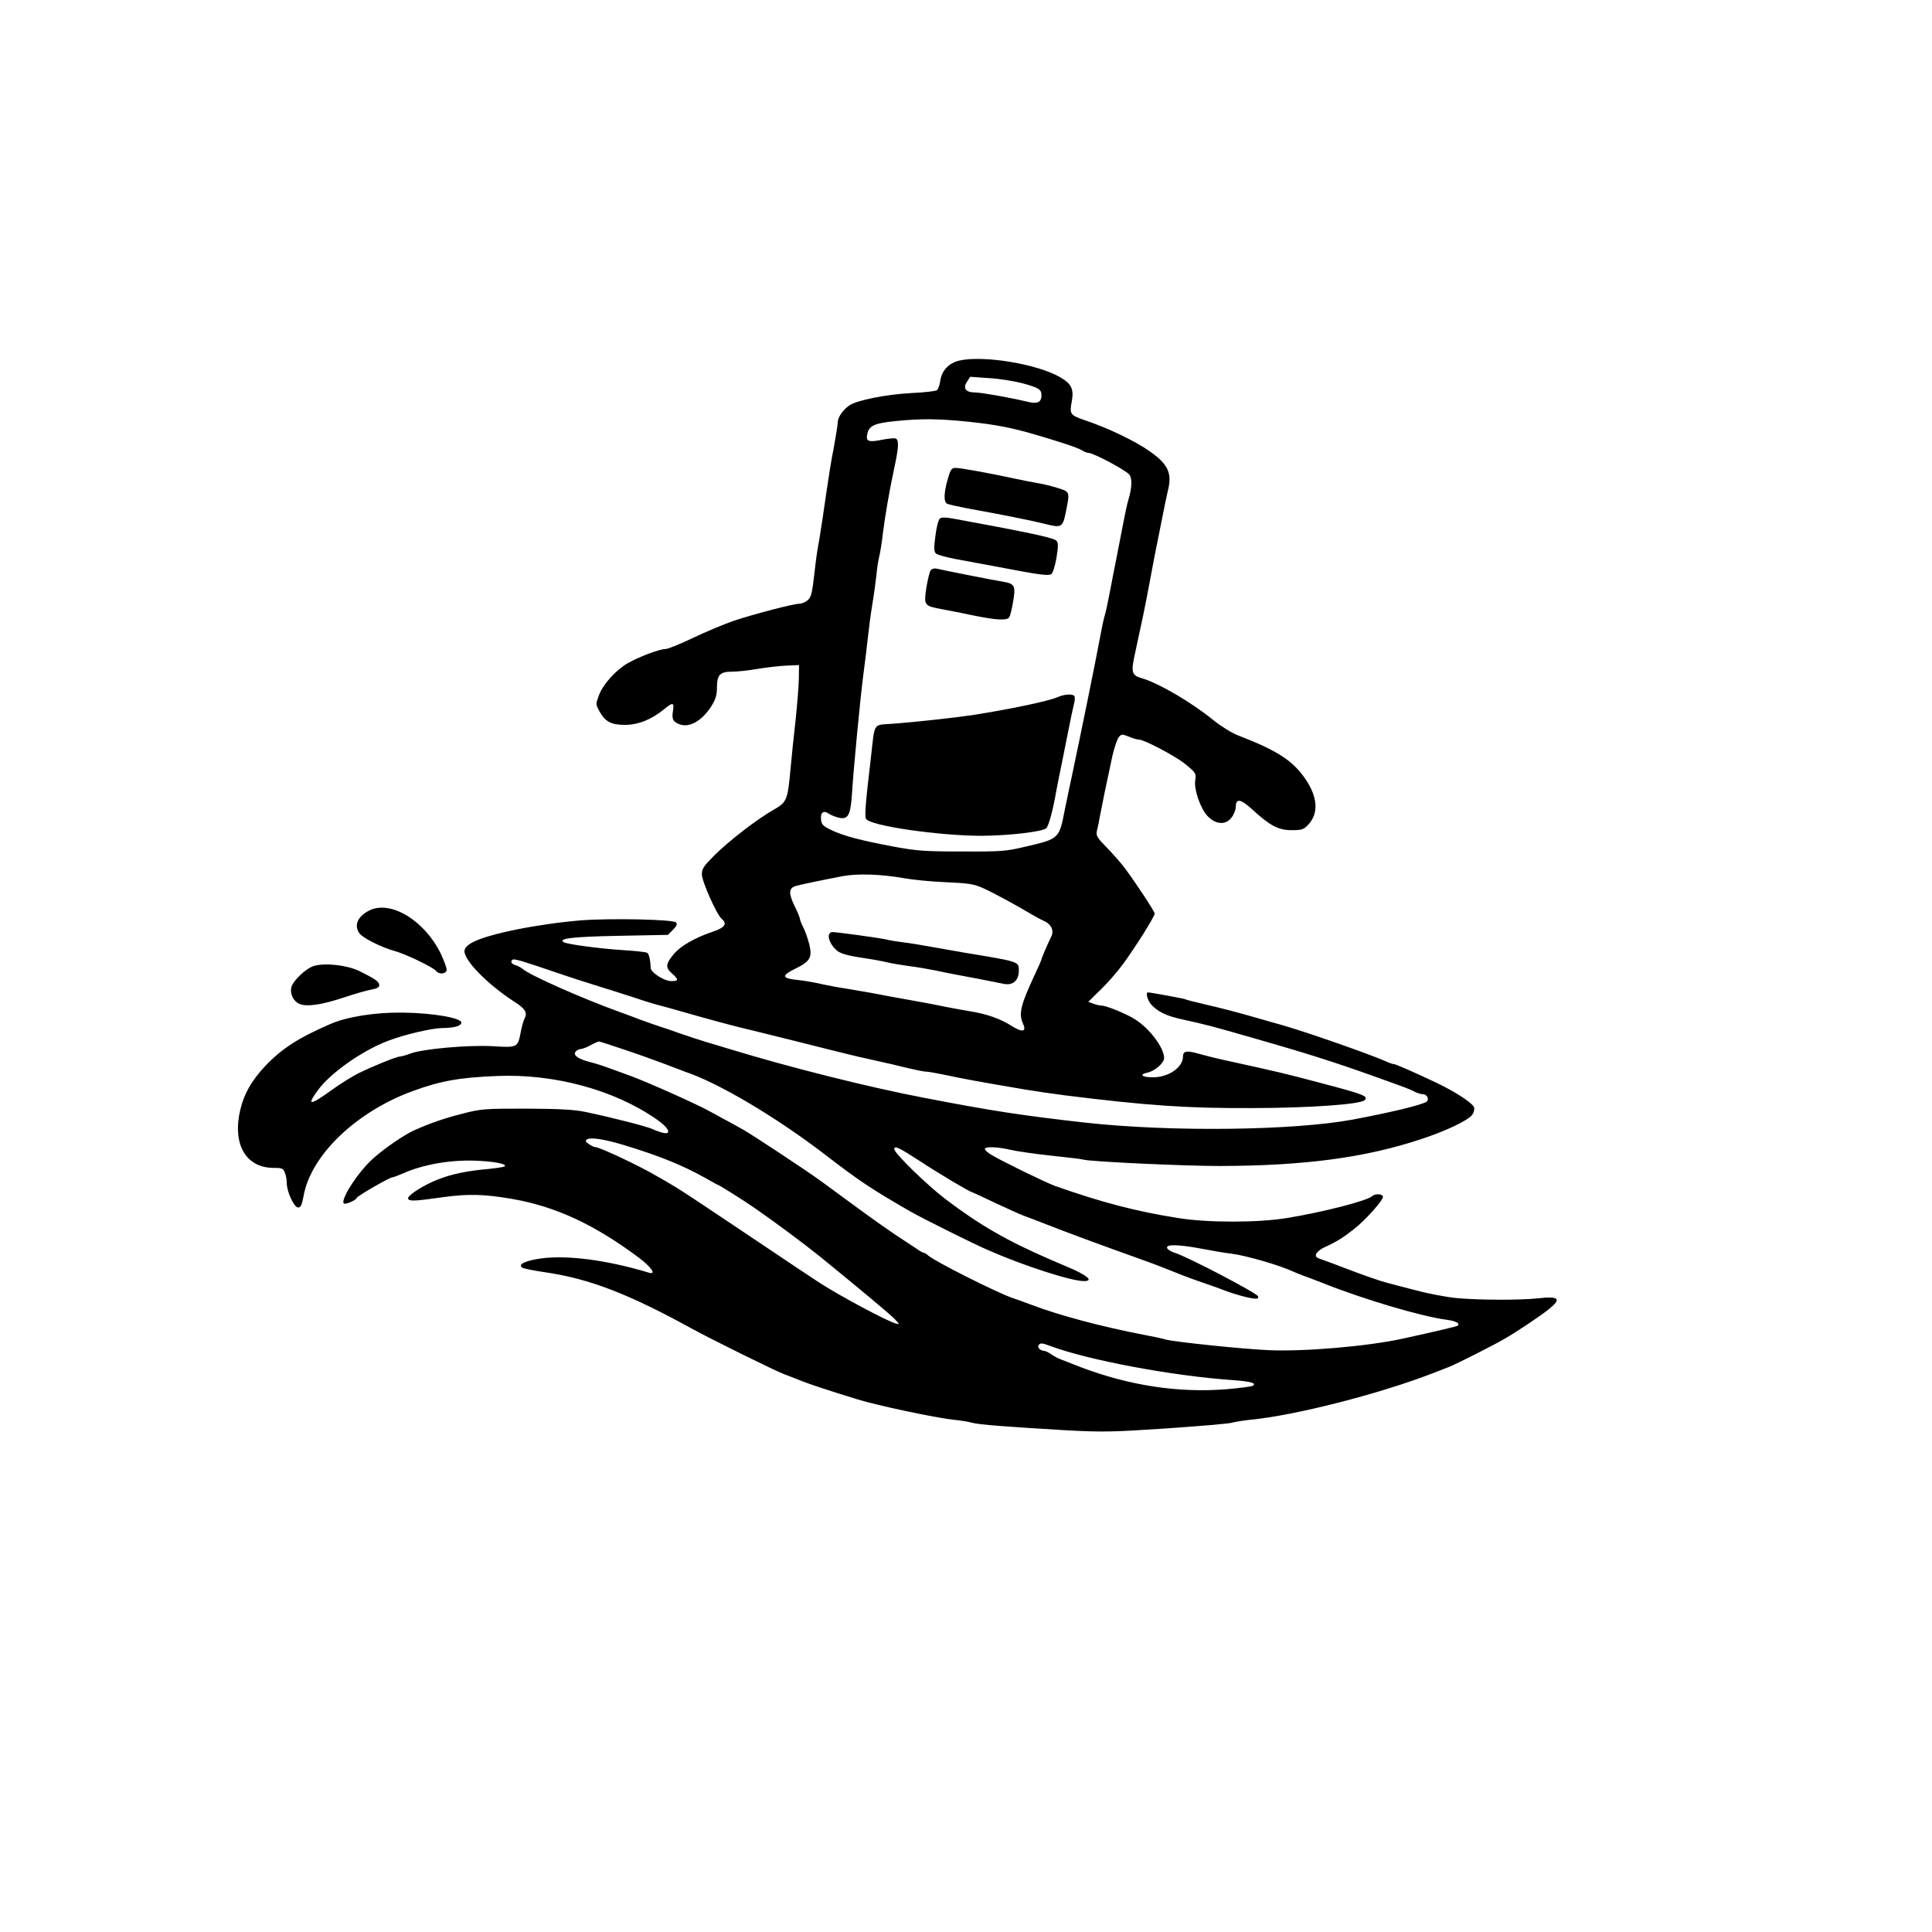
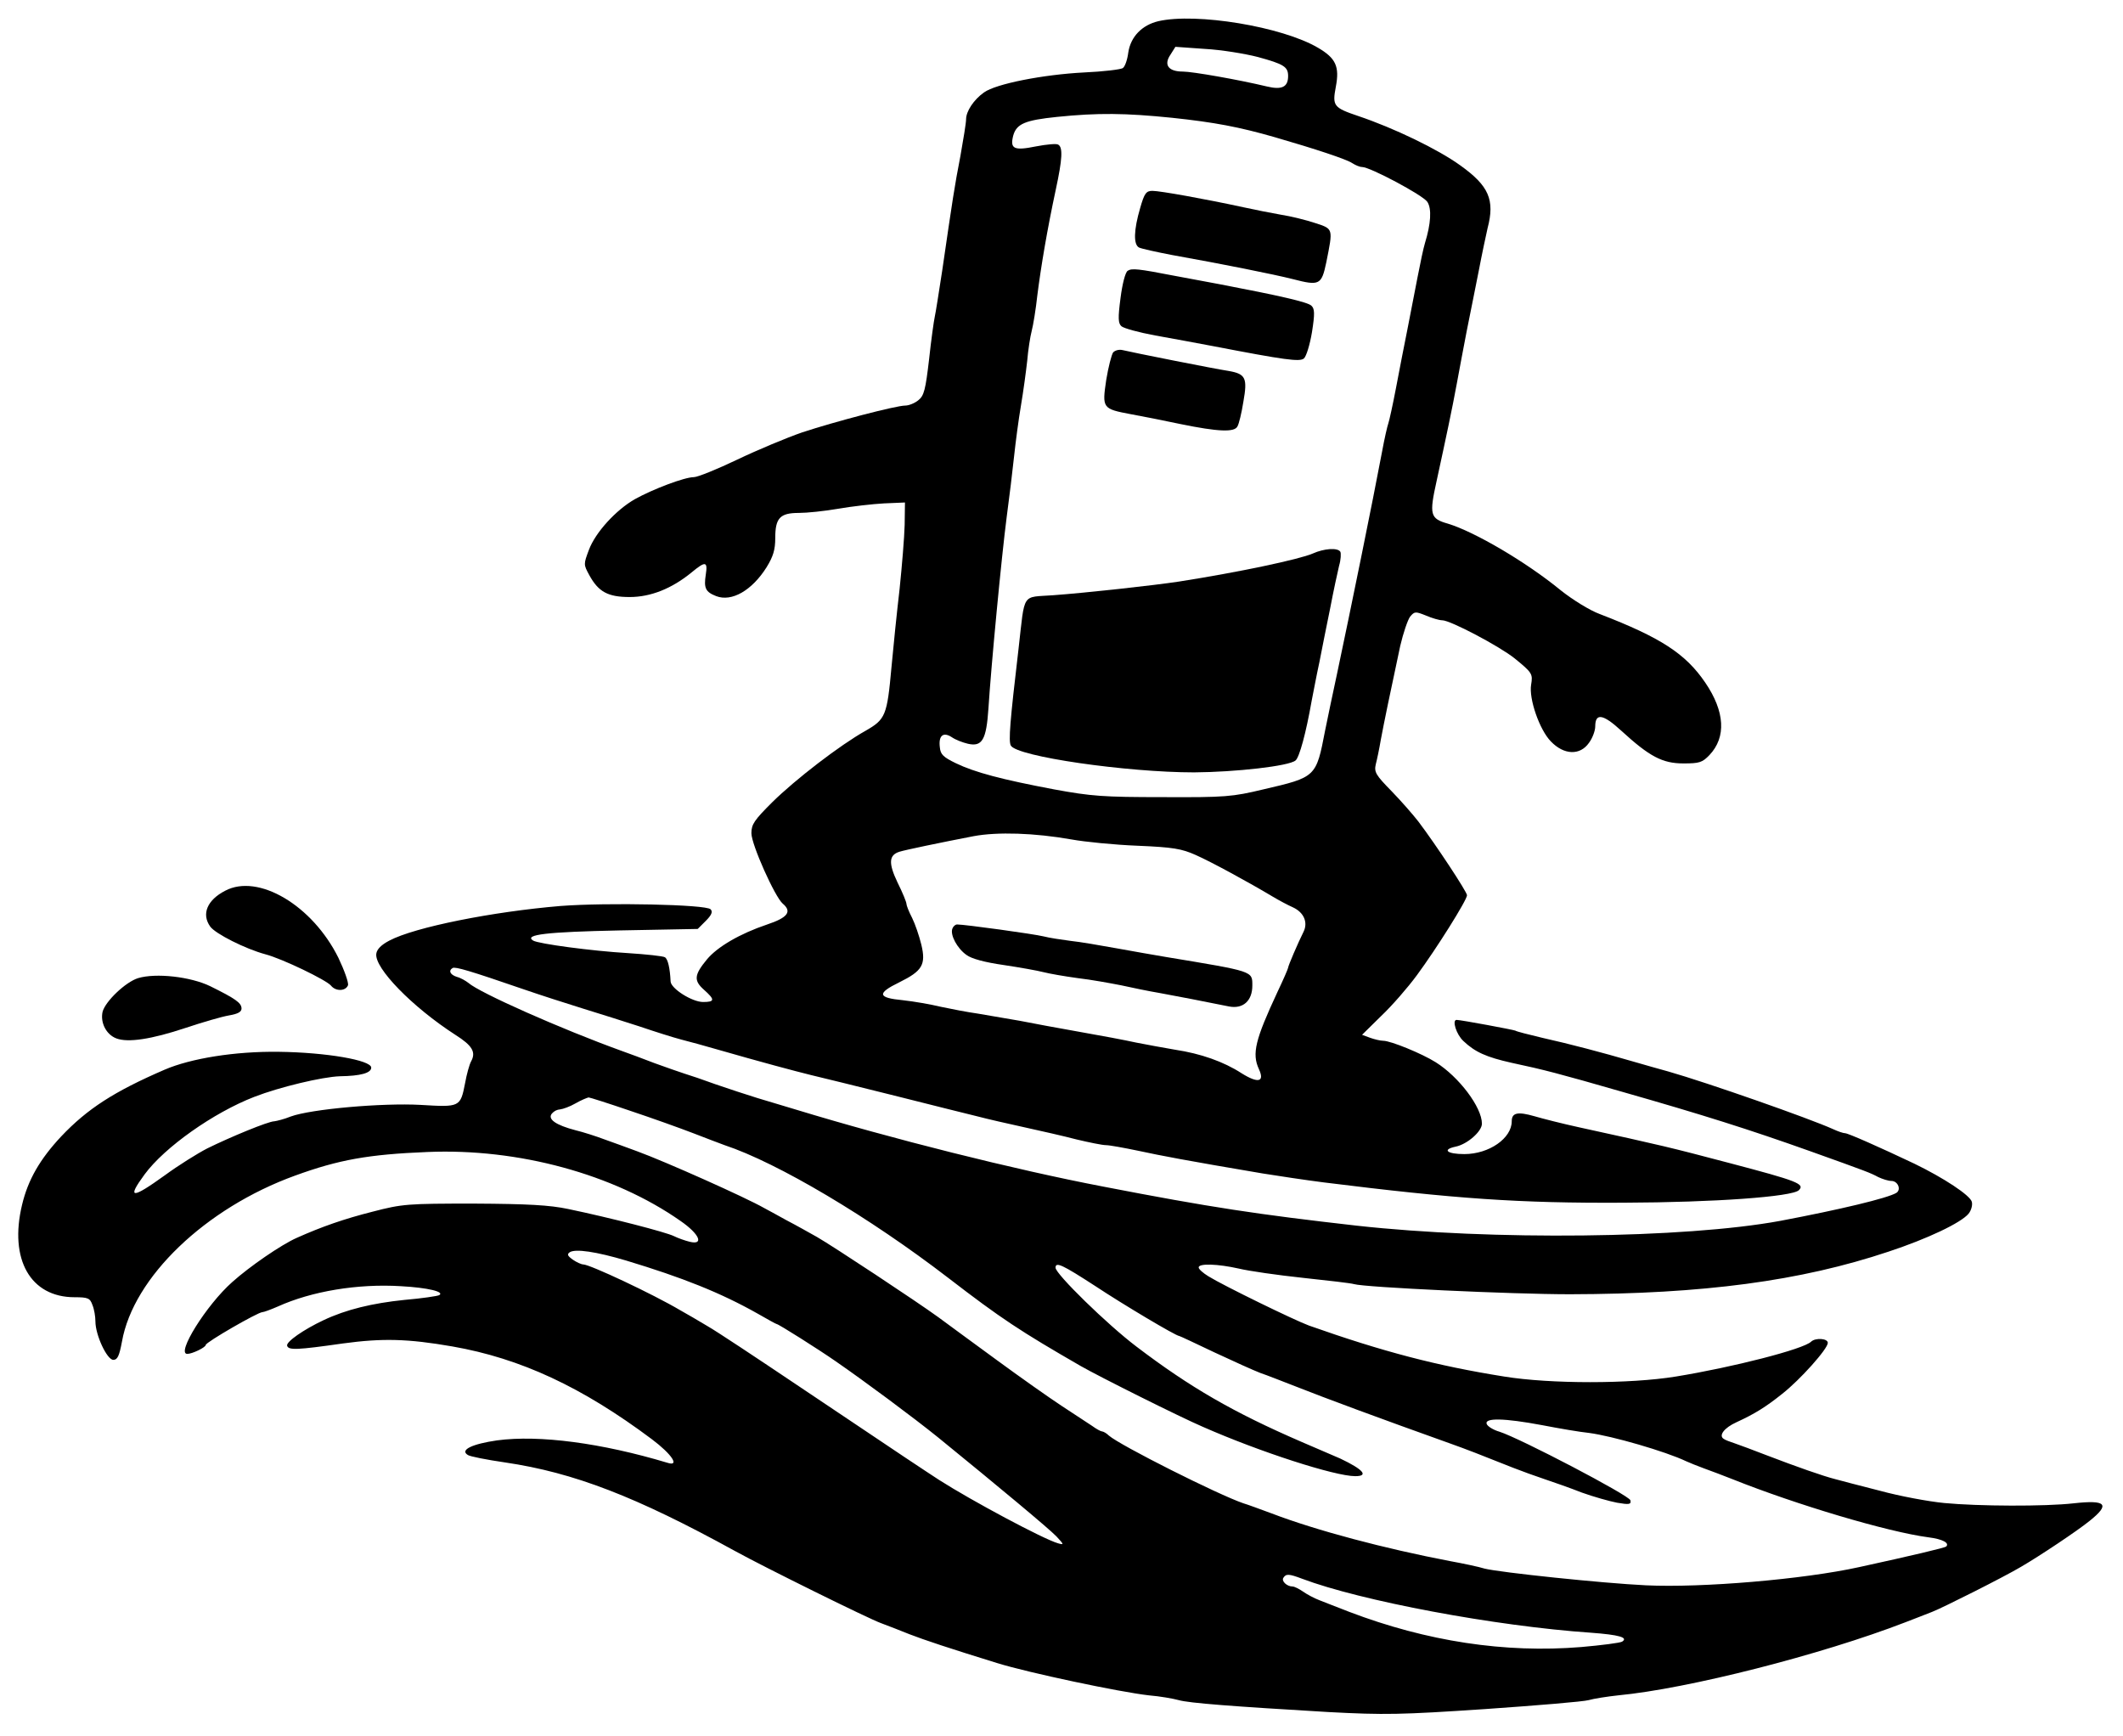
- <svg xmlns="http://www.w3.org/2000/svg" fill="currentColor" viewBox="0 0 1024 1024">
+ <svg xmlns="http://www.w3.org/2000/svg" fill="currentColor" viewBox="120 184 712 582">
  <path d="M508.5 191.1c-5.5 1.3-9.3 5.2-10.1 10.5-.3 2.4-1.1 4.7-1.8 5.2-.6.5-6.5 1.2-13.1 1.5-13.6.7-29.5 3.8-33.5 6.7-3.4 2.4-6 6.3-6 9 0 1.2-.9 6.7-1.9 12.3-2 10.3-2.6 14.4-6.1 38.4-1.1 7.2-2.2 14.2-2.5 15.5s-1.2 7.7-1.9 14.2c-1.2 10.3-1.7 12.3-3.6 13.8-1.2 1-3.2 1.8-4.4 1.8-3.1 0-23.7 5.4-34.6 9-5.2 1.8-15 5.9-21.7 9.1S354 344 352.7 344c-3.1 0-13.7 4-19.8 7.4-6.3 3.6-13.2 11.1-15.4 17-1.8 4.8-1.8 4.9.1 8.4 3.1 5.7 6.3 7.4 13.6 7.4 7 0 14.1-2.8 20.8-8.3 4.6-3.8 5.4-3.7 4.7.8s-.1 5.8 3.5 7.2c5.2 2 12-1.9 16.9-9.7 2.2-3.6 2.9-5.8 2.9-9.8 0-6.7 1.6-8.4 7.9-8.4 2.7 0 8.6-.6 13.2-1.4s11.6-1.6 15.4-1.8l7-.3-.1 7.5c-.1 4.1-.9 13.8-1.7 21.5-.9 7.7-2.1 19.4-2.7 26-1.5 16.6-2 17.7-8.8 21.6-8.4 4.7-23.4 16.2-31.3 24-5.9 5.9-6.9 7.3-6.9 10.3 0 3.8 7.9 21.4 10.5 23.6 3.2 2.7 1.7 4.7-5.2 7-9.2 3.1-16.7 7.5-20.2 11.7-4.3 5.2-4.5 7.1-1 10.2 3.7 3.3 3.7 4.1-.3 4.1-3.7 0-10.8-4.5-10.9-6.9-.2-4.4-.9-7.5-1.9-8.1-.6-.4-6.3-1-12.5-1.4-11.9-.7-29.9-3.1-31.7-4.2-3.2-2 4.6-2.9 28.9-3.4l26.3-.5 2.7-2.7c2-2 2.4-3.1 1.6-3.9-1.6-1.6-34.5-2.3-50.3-1.1-22.8 1.9-48.9 7.1-57.4 11.6-2.7 1.4-4.2 2.9-4.4 4.4-.7 4.8 12.1 17.9 26.5 27.2 5.7 3.6 7 5.8 5.3 8.9-.6 1.1-1.5 4.4-2 7.2-1.6 8.2-1.7 8.2-15 7.4-12.8-.7-36.7 1.4-43.5 3.9-2.2.9-4.7 1.5-5.5 1.6-2 0-14.8 5.3-22.5 9.1-3.3 1.7-9.7 5.7-14.2 9-11.1 8-12.9 8-6.8-.3 6.7-9.1 23.1-20.7 36.8-26 8.5-3.3 22.8-6.7 28.7-6.9 7-.1 10.5-1.1 10.5-2.9 0-2.5-15.1-5.1-31-5.3-14.6-.2-29.5 2.2-38.3 6-16.9 7.3-25.9 13.1-34.7 22.4-7.1 7.6-11.1 14.5-13.1 22.9-4.4 18.3 2.8 31 17.6 31 4.5 0 5.2.3 6 2.6.6 1.4 1 3.9 1 5.5 0 4.6 3.9 12.9 6 12.9 1.4 0 2-1.3 2.9-6.1 3.8-21.6 28-44.8 58.1-55.7 14.6-5.3 24.5-7.1 44.3-7.9 30.5-1.3 62.5 7.4 84.9 23.1 6.4 4.4 8 8.2 3.1 7-1.6-.4-3.9-1.2-5.3-1.9-2.6-1.3-21.1-6.1-35.5-9.1-6.2-1.3-13.4-1.7-31.5-1.8-22.3 0-24 .1-34 2.7-9.5 2.4-17 5-25.5 8.8-5.2 2.3-15.8 9.6-21.6 14.8-8.7 7.7-18.9 24.1-15.1 24.1 1.7 0 6.2-2.2 6.2-3 0-.9 17.5-11 19-11 .5 0 2.9-.9 5.2-1.9 11.3-5.1 26.7-7.7 41.3-6.8 9.1.5 14.7 1.9 12.8 3-.5.3-5.8 1.1-11.7 1.6-10.7 1.1-19.5 3.2-27.1 6.8-6.6 3.1-12.7 7.3-12.2 8.6.5 1.5 3.3 1.4 18.7-.8 13.3-1.8 21.7-1.6 36.7 1 22.9 4 43.5 13.6 66.9 31.1 6.8 5.1 9.5 9.3 5.2 7.9-22-6.6-42.9-9.4-57.1-7.5-8.3 1.2-12.6 3.2-9.8 4.9.7.5 6.3 1.6 12.5 2.5 23.1 3.4 44 11.5 77.1 29.7 9.6 5.3 45 22.8 49 24.2 2.2.8 6.5 2.5 9.5 3.7 4.9 1.9 13.3 4.7 29.5 9.7 10.3 3.2 41 9.7 50.8 10.8 3.7.3 8.2 1.1 10 1.6 3.5 1 18 2.1 50.2 4 18.9 1 24.2.9 52.6-1 17.3-1.2 33-2.5 34.7-3s6.2-1.2 9.9-1.6c23.3-2.2 68.1-13.6 96.3-24.5 3-1.2 7.1-2.7 9-3.5 3.6-1.4 23.9-11.6 29.8-15.1 6.2-3.6 18.8-12 23-15.4 7-5.6 5.6-7.1-5.3-5.9-9.6 1.1-32 1-43.5-.1-5.2-.5-14.9-2.3-21.5-4.1-6.6-1.7-13.3-3.4-15-3.9-4-1-13.1-4.2-23-8-4.4-1.7-9.2-3.5-10.7-4s-3.2-1.1-3.7-1.5c-1.8-1.1.1-3.7 4.3-5.6 6.1-2.8 9.8-5.1 15.3-9.5 6-4.7 15.3-15.1 15.3-17.1 0-1.5-4.1-1.8-5.6-.4-2.5 2.5-26.3 8.6-45.4 11.7-15.3 2.5-42.1 2.5-57.5 0-22.6-3.6-40.6-8.3-65.5-17.1-4.9-1.8-28.5-13.3-33.7-16.5-1.8-1.1-3.3-2.4-3.3-3 0-1.4 6.4-1.2 13.5.4 3.3.8 13 2.2 21.5 3.1s16.2 1.8 17.1 2.1c3.7 1.1 53 3.4 72.4 3.4 44.7-.1 77.3-4.4 106.9-14.3 13-4.3 24.2-9.6 26.8-12.7.9-1.1 1.4-2.9 1.1-4-.6-2.2-9.4-8-19.3-12.8-11.6-5.5-22.2-10.2-23.2-10.2-.6 0-2.4-.6-4.1-1.4-8-3.6-41.9-15.5-55.2-19.3-2.7-.7-8.1-2.3-12-3.4-10.3-3-20.9-5.8-30.3-7.9-4.6-1.1-8.6-2.1-9-2.4-.6-.3-18.3-3.6-19.7-3.6-1.6 0-.1 4.9 2.3 7.1 3.9 3.7 7.7 5.4 16.2 7.3 10.8 2.3 15.8 3.6 37 9.7 27 7.7 42.8 12.7 63 19.9 19.3 6.9 20.3 7.3 22.9 8.7 1.5.7 3.4 1.3 4.4 1.3 2.2 0 3.4 2.9 1.7 4-3 1.8-18.9 5.6-39 9.4-32 5.9-96.8 6.6-142 1.6-33.4-3.8-48.8-6.1-85-13.1-29.8-5.7-71.2-16.1-103-25.8-3.6-1.1-9.4-2.8-13-3.9s-9.9-3.2-14-4.6c-4.1-1.5-8.8-3.1-10.5-3.6-1.6-.5-6.1-2.1-10-3.5-3.8-1.5-8.8-3.3-11-4.1-20.2-7.3-47.7-19.5-51.4-22.8-.9-.7-2.6-1.7-3.8-2-2.3-.7-3-2.1-1.5-3 .9-.5 5.7.9 23.7 7.1 5.5 1.9 14.5 4.8 20 6.5s14.1 4.4 19 6c5 1.7 11.3 3.7 14 4.4 2.8.7 8.2 2.2 12 3.3 14.6 4.2 26.2 7.3 31.5 8.6 3 .7 15.6 3.8 28 6.9s25 6.3 28 7c3 .8 10 2.4 15.5 3.6s13.4 3 17.6 4.1c4.2 1 8.6 1.9 9.8 1.9s6.1.9 10.9 1.9c7.9 1.7 15.7 3.2 41.7 7.6 5 .8 14.2 2.2 20.5 3 44.1 5.5 65.5 7 100.5 6.8 30.6-.1 56.6-2 58.8-4.2 2.1-2.1-.5-3.1-23.3-9.1-20.5-5.4-22.2-5.8-50.5-12-5.5-1.2-12.2-2.9-14.9-3.7-5.6-1.6-7.6-1.2-7.6 1.7 0 5.7-7.6 11-15.9 11-5.8 0-7.6-1.5-2.9-2.5 3.9-.8 8.8-5.1 8.8-7.7 0-5.5-7.7-15.7-15.5-20.6-4.6-2.9-15.1-7.2-17.6-7.2-1 0-3-.5-4.4-1l-2.7-1 6.4-6.3c3.6-3.4 9-9.6 12-13.7 6.5-8.8 16.8-25.2 16.8-26.8 0-1.1-10.4-16.9-16.3-24.7-1.7-2.2-5.7-6.8-9-10.2-5.3-5.4-5.9-6.4-5.3-9 .4-1.5 1.2-5.3 1.7-8.3 1-5.4 3.2-16 6.5-31.4 1-4.3 2.5-8.7 3.3-9.8 1.5-1.8 1.8-1.8 5.3-.4 2.1.9 4.5 1.6 5.5 1.6 2.7 0 19.2 8.7 24.3 12.8 5.9 4.8 6.1 5.2 5.5 8.8-.8 4.7 2.8 15.1 6.6 19 4.4 4.6 9.8 4.8 12.8.5 1.2-1.6 2.1-4.1 2.1-5.5 0-4.6 2.6-4.2 8.7 1.4 9.5 8.7 13.8 11 20.9 11 5.3 0 6.3-.3 8.7-2.8 5.7-6 5.2-14.6-1.4-24.3s-14.9-15.1-35.4-23c-3.3-1.2-9.1-4.8-13-7.9-11.7-9.6-29-19.7-37.9-22.4-6-1.7-6.3-3-3.8-14.3 3.3-15.2 5.2-24.1 6.8-32.8.8-4.4 2.3-12.3 3.3-17.5 1.1-5.2 2.8-14.2 4-20 1.1-5.8 2.5-12.3 3-14.5 2.5-9.5.4-14.2-9.1-21-7.6-5.5-22.4-12.6-34.3-16.6-8.3-2.8-8.7-3.4-7.5-9.8 1.3-6.8 0-9.6-6-13.1-12.1-7.1-40.8-11.8-53.5-8.9m33.3 12c8.8 2.4 10.2 3.3 10.2 6.4 0 3.7-2.1 4.7-7.1 3.5-9.6-2.3-25-5-28.2-5-4.8 0-6.5-2.2-4.2-5.6l1.7-2.7 9.9.7c5.5.3 13.4 1.6 17.7 2.7m-28.7 20.4c14.2 1.5 22.6 3.1 34.4 6.5 13.5 3.9 24.1 7.4 26 8.7 1.1.7 2.5 1.3 3.3 1.3 2.7 0 20.5 9.5 21.9 11.7 1.5 2.3 1.2 7.3-.8 13.8-.5 1.6-1.6 6.8-2.5 11.5s-2.4 12.5-3.4 17.5c-1 4.9-2.7 13.7-3.8 19.5s-2.3 11.2-2.6 12-1.3 5.1-2.1 9.5c-3.1 16.5-10.5 52.8-15 74-1.4 6.6-3.3 15.4-4.1 19.5-3 15.6-3 15.6-20.7 19.7-10.4 2.5-12.8 2.7-33.7 2.6-20 0-24-.3-36.5-2.6-17.5-3.3-26.6-5.7-33-8.8-4.1-2-5.1-2.9-5.3-5.3-.5-3.9 1.1-5.3 4-3.4 1.3.9 3.7 1.8 5.4 2.2 4.8 1.1 6.2-1.3 6.9-11.9.9-14.2 4.4-50.9 6.1-64 .9-6.6 2-15.8 2.5-20.5s1.5-12.3 2.3-17 1.7-11.4 2.1-15c.3-3.6 1-8.1 1.5-10s1.4-7.3 1.9-12c1.2-9.5 3.3-22 6.2-35.5 2.2-10.2 2.4-14.1.8-15-.5-.4-3.9-.1-7.5.6-7.4 1.5-8.7.8-7.6-3.6 1.1-4 4-5.2 14.7-6.3 13.7-1.4 22.9-1.3 38.6.3m-33.7 242c4.4.8 14.4 1.8 22.1 2.1 11.9.5 14.8 1 19.5 3.1 5.2 2.3 17.7 9.1 25.9 14 2 1.2 5 2.8 6.8 3.6 3.6 1.7 5 5 3.5 8.1-1.9 3.8-5.2 11.5-5.2 12.1 0 .3-1.6 4-3.6 8.2-7.4 15.9-8.6 20.6-6.2 25.8 2 4.3-.2 4.9-5.8 1.4-6-3.9-13.7-6.6-22.3-7.9-3.6-.6-9.5-1.7-13.1-2.4-3.6-.8-12.1-2.4-19-3.6s-15.9-2.9-20-3.7c-4.1-.7-10.4-1.8-14-2.4-3.6-.5-9.2-1.6-12.5-2.3-3.3-.8-9-1.8-12.7-2.2-8.5-.8-8.8-2.3-1.2-6 7.7-3.8 9-5.9 7.4-12.6-.7-2.9-2.1-7-3.1-9-1.1-2.1-1.9-4.2-1.9-4.7 0-.6-1.3-3.8-3-7.2-3.1-6.5-2.9-9.2.7-10.3 1.9-.6 13.4-3 24.8-5.2 8-1.5 20.5-1.1 32.9 1.1m-148 91c7.2 2.4 16.7 5.8 21.1 7.5s9.1 3.5 10.5 4c17.8 5.9 48.6 24.2 75 44.5 17.8 13.7 24.2 17.9 44.5 29.6 6.3 3.6 33.3 17.1 41 20.4 19.1 8.4 44.2 16.5 51 16.5 4.6 0 2.8-2.2-5-5.9-1.1-.5-6.9-3-13-5.6-22.9-9.9-37.4-18.3-55.3-31.9-9.8-7.4-27.2-24.4-27.2-26.5s2.3-1 13.4 6.2c9.2 6.1 27 16.7 28.1 16.7.2 0 5.5 2.5 11.8 5.5 6.4 3 13.3 6.1 15.4 6.9 2.1.7 7.4 2.8 11.8 4.5 10.1 4 28.2 10.7 52 19.2 4.8 1.7 10.5 3.9 21 8.1 2.8 1.1 7.5 2.8 10.5 3.8s8.7 3 12.5 4.5c3.9 1.4 9.2 2.9 11.8 3.4 4.1.7 4.8.6 4.5-.8-.3-1.6-37-20.8-43.9-23-2.1-.6-4-1.8-4.3-2.6-.8-2.1 5.8-2 18.6.4 5.7 1.1 12.7 2.3 15.7 2.6 7.7 1 25.7 6.2 32.6 9.5 1.1.5 3.8 1.6 6 2.4s6.5 2.4 9.5 3.6c21.5 8.6 52.1 17.7 65.7 19.5 4.8.6 7.2 1.9 6 3.1-.4.4-11.3 3-29.2 6.9-18.6 4.1-52.7 7-71.5 6.1-14.6-.7-48.9-4.3-54.1-5.6-1.9-.6-7.1-1.7-11.5-2.5-22-4.2-45-10.3-59.9-16-3.8-1.4-8.1-3-9.5-3.4-8.5-2.9-41.3-19.4-45.1-22.7-.8-.8-1.9-1.4-2.3-1.4s-1.9-.8-3.4-1.9c-1.5-1-6.1-4-10.2-6.7s-13.9-9.6-21.8-15.4-16.7-12.2-19.5-14.3c-7.3-5.3-35.3-23.8-40.7-26.9-2.5-1.4-7.1-4-10.2-5.6-3.1-1.7-6.5-3.6-7.5-4.1-6.3-3.6-33.2-15.6-42.5-19-3.2-1.2-8.2-3-11-4-2.9-1.1-7.3-2.5-9.8-3.1-6.5-1.7-9.5-3.7-7.9-5.6a4 4 0 0 1 2.8-1.4c.9-.1 3.2-.9 5.1-2s3.9-1.9 4.4-2c.4 0 6.7 2 14 4.5m-1.4 50.2c18.9 5.7 31.7 10.8 44.1 17.8 3.3 1.9 6.2 3.5 6.4 3.5.6 0 13.9 8.4 19.8 12.5 9.7 6.7 26 18.8 34.3 25.5 20.4 16.6 37.2 30.6 39.7 33.2 2.6 2.8 2.6 2.9.5 2.3-4.9-1.4-29-14.3-39.8-21.2-5.8-3.8-9.2-6-47.9-32-13.4-9-26.8-17.9-29.8-19.6-3-1.8-7.1-4.2-9.1-5.3-9.3-5.5-30.4-15.4-32.6-15.4-.6 0-2.2-.7-3.5-1.6-1.8-1.3-2-1.8-1-2.5 1.9-1.2 8.8-.2 18.9 2.8m226.7 106.7c19.6 7.4 64.7 15.9 96.9 18.1 9.4.7 12.6 1.6 10.4 3-.7.4-6.8 1.2-13.7 1.8-25.6 2.1-51.8-1.9-77.8-11.8-3.8-1.5-8.3-3.2-10-3.9-1.6-.6-4.1-1.9-5.5-2.9-1.3-.9-2.9-1.7-3.5-1.7-1.9 0-3.8-1.8-3.1-2.9.9-1.4 1.8-1.4 6.3.3" />
  <path d="M502.4 253.7c-2.2 7.5-2.3 12.3-.4 13.3.8.4 5.8 1.5 11 2.5 16.8 3 34.3 6.5 40.6 8.1 8.9 2.3 9.6 2 11.2-5.6 2.3-11.5 2.4-11.2-3.7-13.2-3-1-8.2-2.3-11.5-2.8-3.4-.6-9-1.7-12.6-2.5-12.9-2.8-28-5.5-30.5-5.5-2.1 0-2.7.8-4.1 5.7m-4.2 21.1c-.8.5-1.8 4.4-2.4 9.1-.9 6.8-.8 8.5.3 9.5.8.7 5.9 2.1 11.4 3.1s14.3 2.6 19.5 3.6c23.9 4.6 28.9 5.3 30.3 4.1.8-.7 2-4.6 2.7-8.8 1-6.3.9-7.9-.2-8.9-1.2-1.2-10.9-3.4-30.8-7.2-4.1-.8-10.9-2-15-2.8-12.4-2.4-14.4-2.6-15.8-1.7m-4.9 27.4c-.5.7-1.6 4.9-2.3 9.2-1.4 9.5-1.3 9.7 8.3 11.5 3.4.6 10.9 2.1 16.6 3.3 12.7 2.6 18.1 2.8 19.1.8.5-.8 1.4-4.5 2-8.3 1.4-7.9.8-9.3-4.9-10.3-4.7-.7-32.8-6.3-35.6-7-1.2-.3-2.6.1-3.2.8m67 67.4c-4.6 2-25 6.3-44.8 9.4-8.5 1.3-31.3 3.8-42.3 4.6-10.7.8-9.4-1.3-11.6 17.9-2.9 24.6-3.4 31-2.6 32.5 2 3.7 38.9 9 61.5 9 13.9-.1 31.8-2.1 34-4 1.3-1.1 3.5-9.2 5.4-20 .6-3 1.7-8.9 2.6-13 .8-4.1 2.4-12.2 3.6-18 1.1-5.8 2.5-12.2 3-14.3.6-2 .7-4.2.4-4.7-.9-1.4-5.4-1.1-9.2.6M439.4 495.4c-.8 2.1 1.6 6.6 4.7 8.8 1.7 1.3 6.2 2.5 12.5 3.4 5.4.8 11.5 1.9 13.4 2.4s7.1 1.4 11.5 2c4.4.5 10.9 1.7 14.5 2.4 3.6.8 9.4 2 13 2.6 6 1.1 14.3 2.7 23.2 4.5 4.7.9 7.8-1.9 7.8-7 0-4.9.6-4.7-29-9.6-3.6-.6-11-1.9-16.5-2.9s-12.5-2.2-15.5-2.5c-3-.4-7.1-1-9-1.5-3.2-.8-26.4-4-29-4-.6 0-1.3.6-1.6 1.4m-243.9-12.7c-6 3.1-8 7.8-5 12 1.7 2.4 11.8 7.5 18.5 9.3 5.7 1.5 20.4 8.6 22 10.5 1.6 2 4.9 1.9 5.7-.1.3-.8-1.2-5-3.2-9.2-8.7-17.6-26.9-28.4-38-22.5M166.3 512c-4.2 1.3-11 7.8-11.9 11.3-.8 3.6 1.2 7.6 4.6 8.9 3.9 1.5 11.8.3 23.2-3.5 5.7-1.9 12.2-3.8 14.6-4.2 3-.5 4.2-1.2 4.2-2.3 0-1.9-2-3.3-10.5-7.5-6.6-3.2-18.2-4.5-24.2-2.7" />
</svg>
